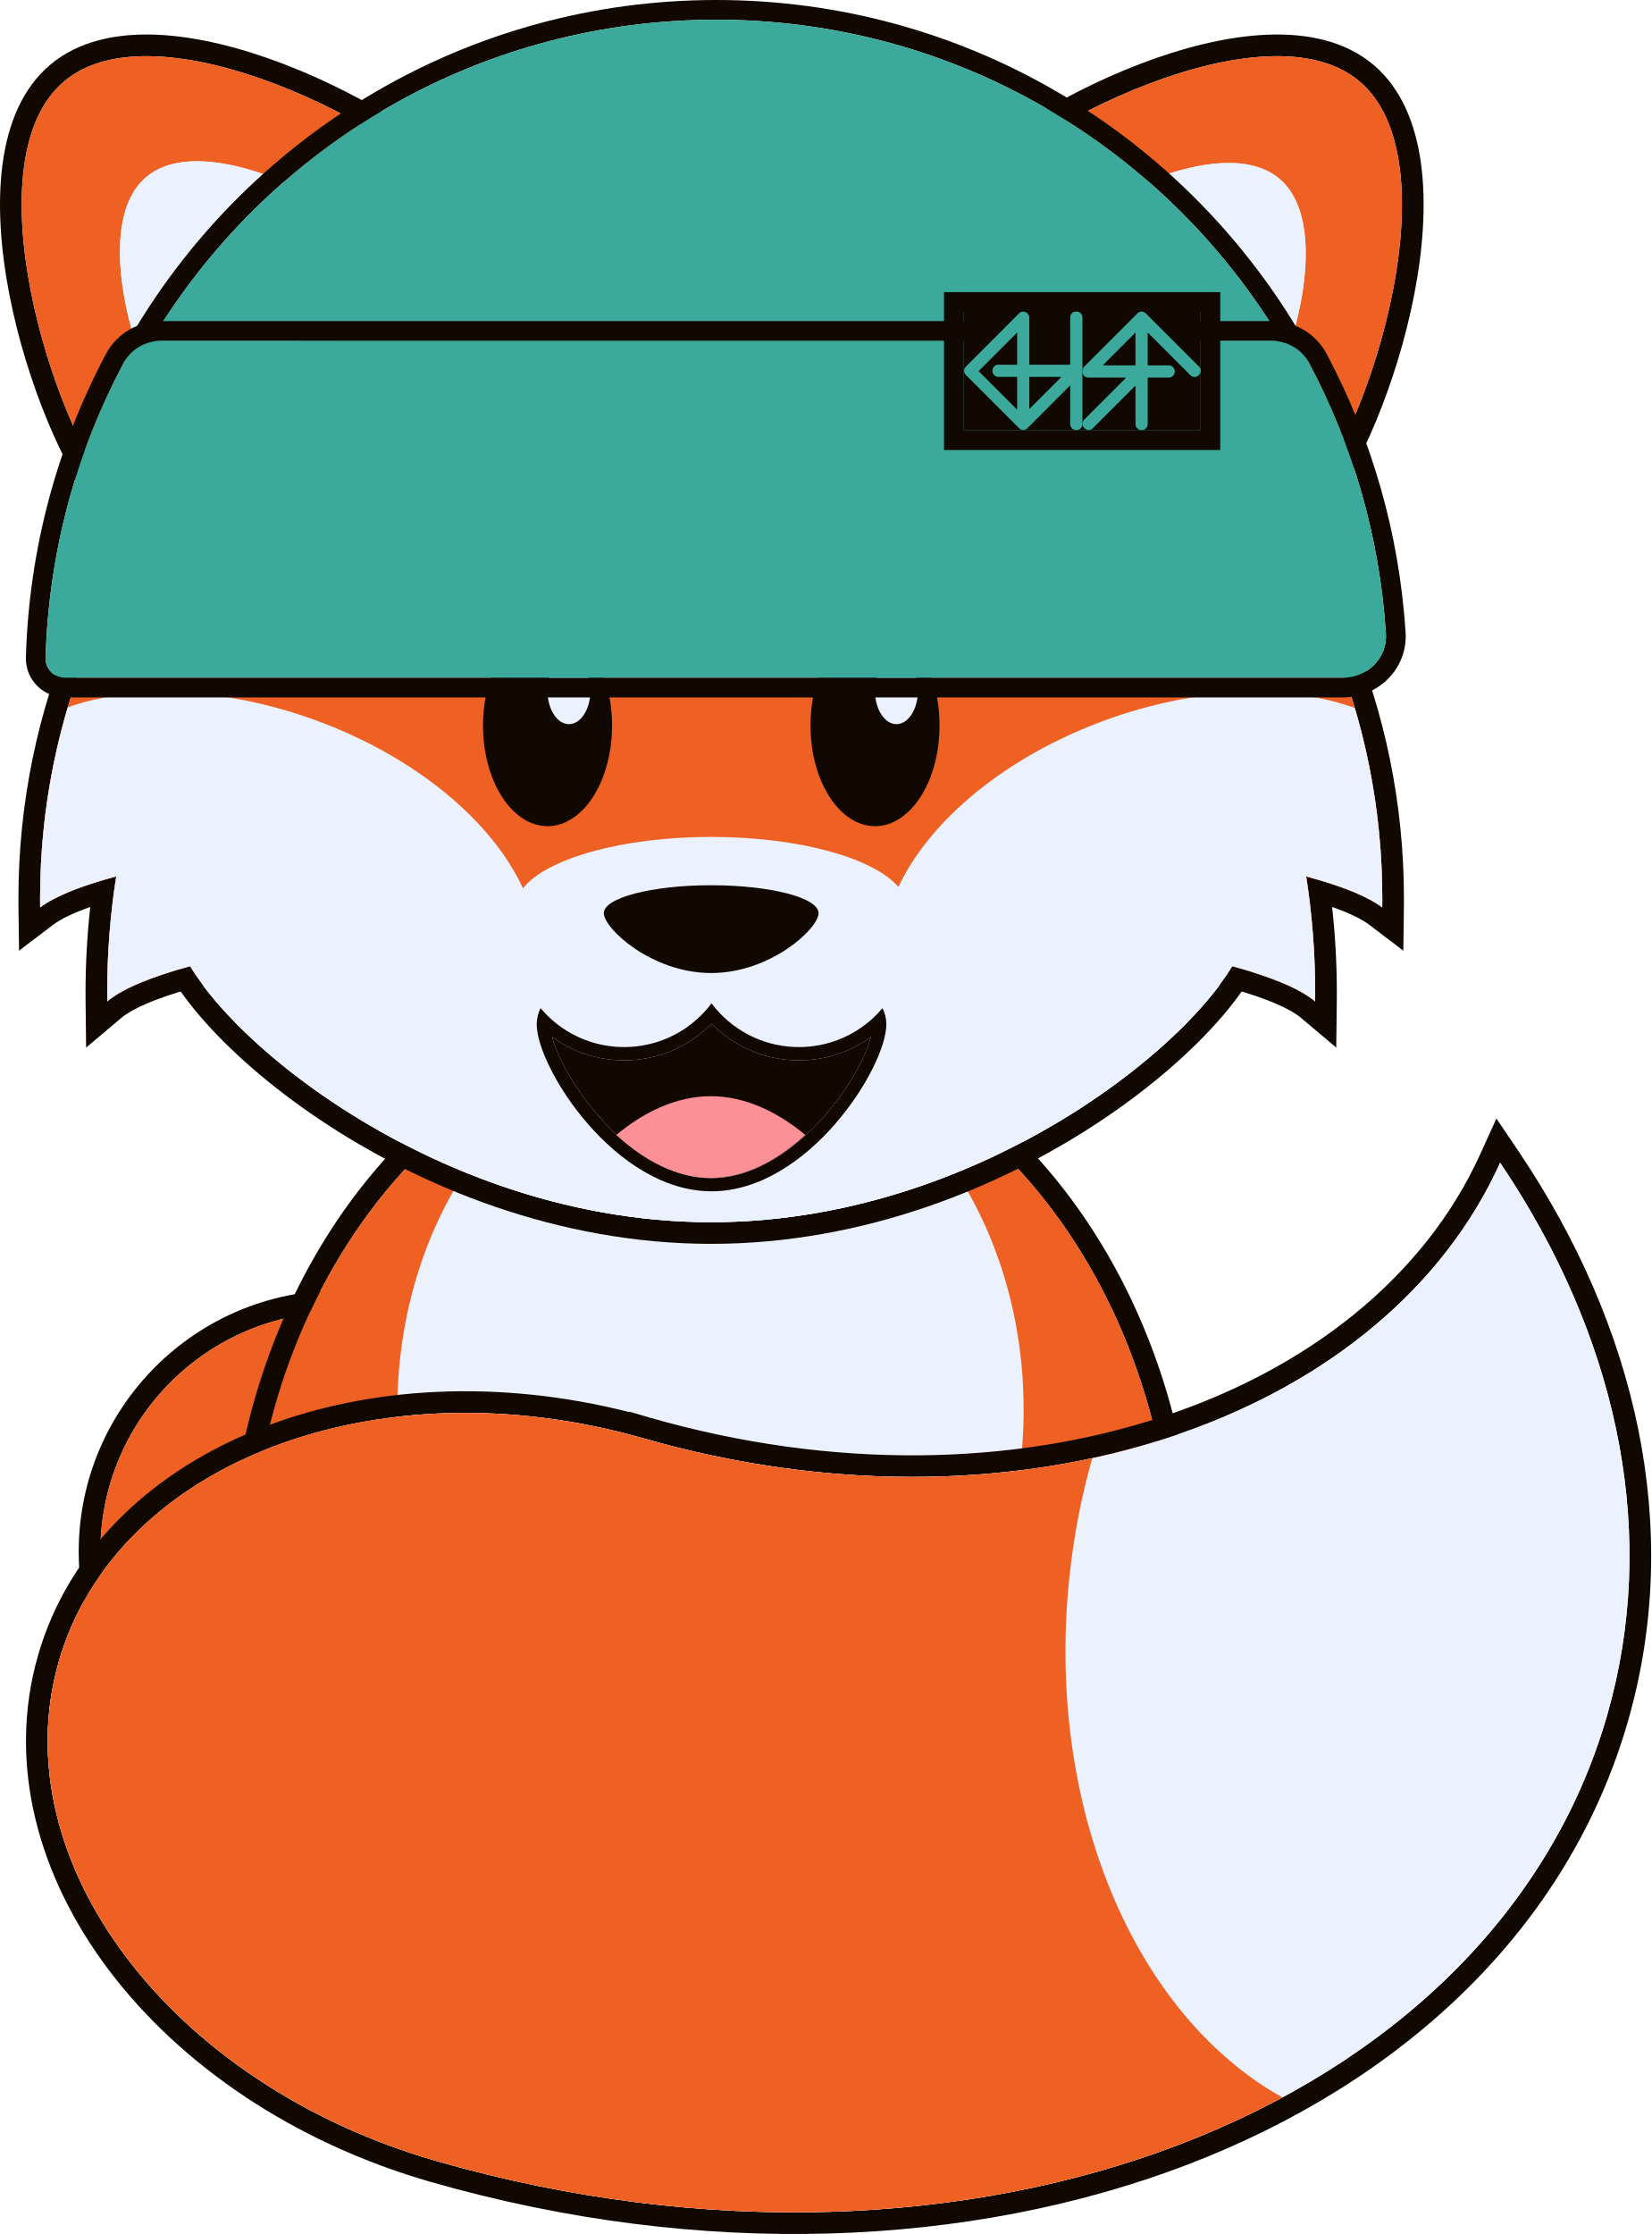
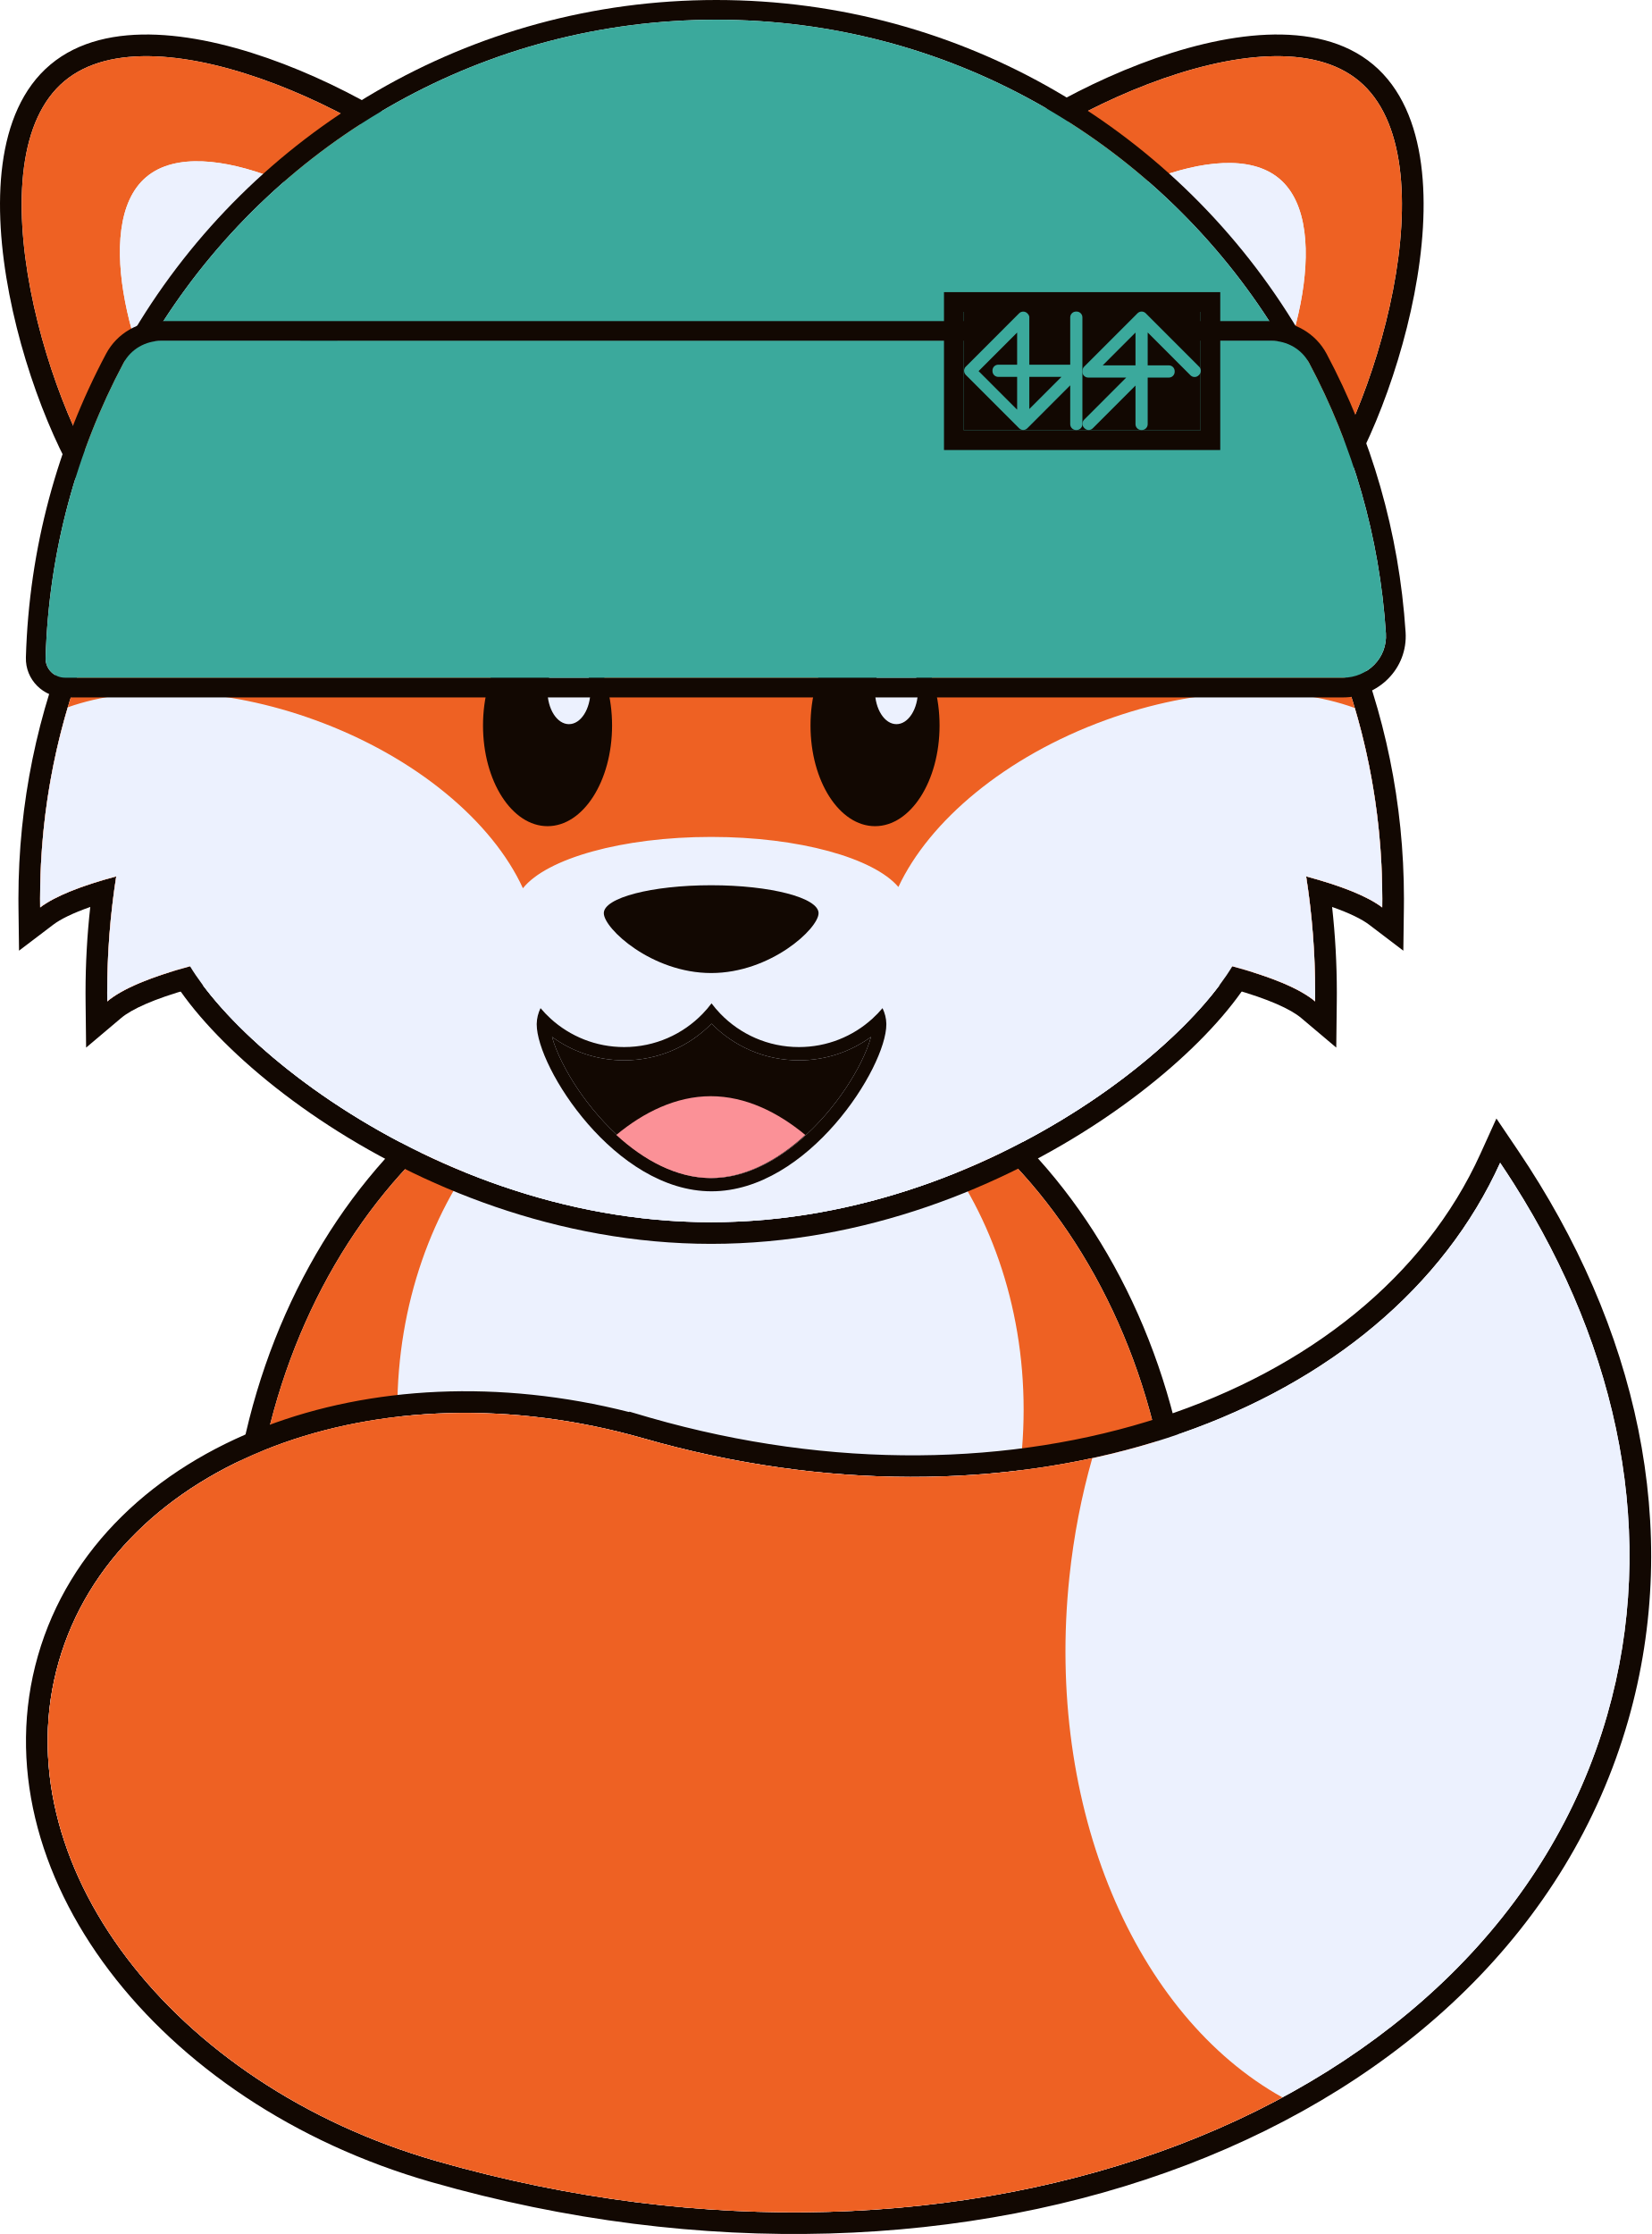
<svg xmlns="http://www.w3.org/2000/svg" width="383" height="518" viewBox="0 0 383 518" fill="none">
-   <path fill-rule="evenodd" clip-rule="evenodd" d="M78.866 304.213C48.166 304.213 23.279 329.1 23.279 359.799C23.279 390.499 48.166 415.386 78.866 415.386C109.565 415.386 134.452 390.499 134.452 359.799C134.452 329.1 109.565 304.213 78.866 304.213ZM18.254 359.799C18.254 326.325 45.391 299.188 78.866 299.188C112.34 299.188 139.477 326.325 139.477 359.799C139.477 393.274 112.34 420.41 78.866 420.41C45.391 420.41 18.254 393.274 18.254 359.799Z" fill="#120802" />
-   <path d="M23.279 359.799C23.279 329.1 48.166 304.213 78.866 304.213C109.565 304.213 134.452 329.1 134.452 359.799C134.452 390.499 109.565 415.386 78.866 415.386C48.166 415.386 23.279 390.499 23.279 359.799Z" fill="#EE6123" />
  <path fill-rule="evenodd" clip-rule="evenodd" d="M277.274 369.117C277.274 443.259 227.928 505.155 165.057 505.155C102.185 505.155 52.84 443.259 52.84 369.117C52.84 294.975 102.185 233.08 165.057 233.08C227.928 233.08 277.274 294.975 277.274 369.117ZM165.057 500.13C224.258 500.13 272.249 441.474 272.249 369.117C272.249 296.761 224.258 238.104 165.057 238.104C105.856 238.104 57.864 296.761 57.864 369.117C57.864 441.474 105.856 500.13 165.057 500.13Z" fill="#120802" />
  <path d="M272.249 369.117C272.249 441.474 224.258 500.13 165.057 500.13C105.856 500.13 57.864 441.474 57.864 369.117C57.864 296.761 105.856 238.104 165.057 238.104C224.258 238.104 272.249 296.761 272.249 369.117Z" fill="#EE6123" />
  <ellipse cx="164.766" cy="326.867" rx="72.624" ry="88.762" fill="#ECF1FE" />
-   <path fill-rule="evenodd" clip-rule="evenodd" d="M149.346 333.549L149.348 333.549C233.045 357.549 315.608 331.408 345.338 274.837C346.24 273.122 347.092 271.379 347.895 269.608C349 271.243 350.076 272.888 351.124 274.541C375.569 313.111 384.538 356.462 372.74 397.606C346.22 490.093 224.807 536.428 101.497 501.155L101.303 501.099C39.615 483.411 0.361 431.564 13.629 385.296C26.895 339.028 87.658 315.861 149.346 333.549ZM145.952 327.317L145.922 327.419C115.757 319.762 85.915 321.45 61.539 330.744C35.868 340.532 15.966 358.916 8.799 383.911C1.631 408.906 8.767 435.043 25.351 456.948C41.934 478.851 68.13 496.814 99.918 505.929L100.116 505.986C162.714 523.893 225.015 521.144 275.207 501.985C325.4 482.825 363.776 447.095 377.57 398.991C390.366 354.366 379.574 307.538 352.059 266.796L347.03 259.349L343.319 267.533C317.468 324.546 235.65 353.063 150.747 328.723C150.742 328.722 150.737 328.72 150.733 328.719L145.952 327.317Z" fill="#120802" />
-   <path d="M149.346 333.549L149.348 333.549C233.045 357.549 315.608 331.408 345.338 274.837C346.24 273.122 347.092 271.379 347.895 269.608C349 271.243 350.076 272.888 351.124 274.541C375.569 313.111 384.538 356.462 372.74 397.606C346.22 490.093 224.807 536.428 101.497 501.155L101.303 501.099C39.615 483.411 0.361 431.564 13.629 385.296C26.895 339.028 87.658 315.861 149.346 333.549Z" fill="#ECF1FE" />
+   <path fill-rule="evenodd" clip-rule="evenodd" d="M149.346 333.549L149.348 333.549C233.045 357.549 315.608 331.408 345.338 274.837C346.24 273.122 347.092 271.379 347.895 269.608C349 271.243 350.076 272.888 351.124 274.541C375.569 313.111 384.538 356.462 372.74 397.606C346.22 490.093 224.807 536.428 101.497 501.155L101.303 501.1C39.615 483.411 0.361 431.564 13.629 385.296C26.895 339.028 87.658 315.861 149.346 333.549ZM145.952 327.317L145.922 327.419C115.757 319.762 85.915 321.45 61.539 330.744C35.868 340.532 15.966 358.916 8.798 383.911C1.631 408.906 8.767 435.043 25.351 456.948C41.934 478.851 68.13 496.814 99.918 505.929L100.116 505.986C162.714 523.893 225.015 521.144 275.207 501.985C325.4 482.825 363.776 447.095 377.57 398.991C390.366 354.366 379.574 307.538 352.059 266.796L347.03 259.349L343.319 267.533C317.468 324.546 235.65 353.063 150.747 328.723C150.742 328.722 150.737 328.72 150.733 328.719L145.952 327.317Z" fill="#120802" />
+   <path d="M149.346 333.549L149.348 333.549C233.045 357.549 315.608 331.408 345.338 274.837C346.24 273.122 347.092 271.379 347.895 269.608C349 271.243 350.076 272.888 351.124 274.541C375.569 313.111 384.538 356.462 372.74 397.606C346.22 490.093 224.807 536.428 101.497 501.155L101.303 501.1C39.615 483.411 0.361 431.564 13.629 385.296C26.895 339.028 87.658 315.861 149.346 333.549Z" fill="#ECF1FE" />
  <path d="M297.412 486.335C263.421 467.412 242.362 419.315 247.998 365.69C249.005 356.107 250.81 346.875 253.306 338.107C221.671 344.934 185.616 343.949 149.348 333.549L149.347 333.549L149.346 333.549C87.658 315.861 26.895 339.029 13.628 385.296C0.361 431.564 39.614 483.411 101.303 501.1L101.461 501.145C173.642 521.802 245.177 514.495 297.412 486.335Z" fill="#EE6123" />
  <path fill-rule="evenodd" clip-rule="evenodd" d="M36.141 13.071C27.483 12.708 20.144 14.443 14.921 18.826C9.698 23.209 6.714 30.135 5.568 38.725C4.425 47.298 5.156 57.25 7.092 67.263C9.026 77.26 12.139 87.204 15.672 95.72C19.222 104.275 23.13 111.227 26.582 115.342C33.334 123.388 43.932 127.163 55.883 126.487C67.835 125.812 80.97 120.674 92.361 111.115C103.752 101.557 111.093 89.515 113.833 77.862C116.574 66.209 114.696 55.116 107.945 47.071C104.492 42.956 98.325 37.9 90.516 32.918C82.743 27.96 73.49 23.168 63.981 19.528C54.456 15.882 44.783 13.434 36.141 13.071ZM93.218 28.682C101.221 33.788 107.871 39.165 111.794 43.841C119.795 53.376 121.737 66.204 118.724 79.012C115.712 91.819 107.73 104.778 95.591 114.965C83.451 125.151 69.303 130.762 56.167 131.504C43.03 132.246 30.735 128.107 22.733 118.572C18.81 113.896 14.669 106.414 11.031 97.645C7.376 88.838 4.161 78.569 2.159 68.217C0.161 57.883 -0.651 47.352 0.588 38.06C1.825 28.786 5.149 20.466 11.691 14.977C18.233 9.488 27.003 7.659 36.352 8.051C45.717 8.444 55.947 11.072 65.778 14.835C75.624 18.604 85.179 23.554 93.218 28.682Z" fill="#120802" />
  <path d="M14.921 18.826C20.144 14.443 27.483 12.708 36.141 13.071C44.783 13.434 54.456 15.882 63.981 19.528C73.49 23.168 82.743 27.96 90.516 32.918C98.325 37.9 104.492 42.956 107.945 47.071C114.696 55.116 116.574 66.209 113.833 77.862C111.093 89.515 103.752 101.557 92.361 111.115C80.97 120.674 67.835 125.812 55.883 126.487C43.932 127.163 33.334 123.388 26.582 115.342C23.13 111.227 19.222 104.275 15.672 95.72C12.139 87.204 9.026 77.26 7.092 67.263C5.156 57.25 4.425 47.298 5.568 38.725C6.714 30.135 9.698 23.209 14.921 18.826Z" fill="#EE6123" />
  <path d="M88.901 57.272C97.296 67.277 93.247 84.495 79.857 95.731C66.467 106.967 48.806 107.964 40.411 97.96C32.017 87.955 20.562 52.259 33.952 41.023C47.342 29.788 80.506 47.267 88.901 57.272Z" fill="#ECF1FE" />
  <path d="M88.901 57.272C97.296 67.277 93.247 84.495 79.857 95.731C66.467 106.967 48.806 107.964 40.411 97.96C32.017 87.955 20.562 52.259 33.952 41.023C47.342 29.788 80.506 47.267 88.901 57.272Z" fill="#ECF1FE" />
  <path fill-rule="evenodd" clip-rule="evenodd" d="M239.632 32.918C231.823 37.9 225.655 42.956 222.203 47.071C215.451 55.116 213.574 66.209 216.314 77.862C219.055 89.515 226.396 101.557 237.787 111.115C249.178 120.674 262.312 125.812 274.264 126.487C286.216 127.163 296.814 123.388 303.565 115.342C307.018 111.227 310.926 104.275 314.476 95.72C318.009 87.204 321.122 77.26 323.055 67.263C324.992 57.25 325.723 47.298 324.579 38.725C323.434 30.135 320.45 23.209 315.227 18.826C310.004 14.443 302.665 12.708 294.007 13.071C285.365 13.434 275.691 15.882 266.166 19.528C256.657 23.168 247.405 27.96 239.632 32.918ZM293.796 8.051C303.144 7.659 311.915 9.488 318.457 14.977C324.999 20.466 328.323 28.786 329.56 38.06C330.799 47.352 329.987 57.883 327.988 68.217C325.986 78.569 322.771 88.838 319.117 97.645C315.478 106.414 311.338 113.896 307.414 118.572C299.413 128.107 287.117 132.246 273.981 131.504C260.845 130.762 246.697 125.151 234.557 114.965C222.417 104.778 214.435 91.819 211.423 79.012C208.411 66.204 210.352 53.376 218.353 43.841C222.277 39.165 228.926 33.788 236.93 28.682C244.969 23.554 254.523 18.604 264.37 14.835C274.2 11.072 284.431 8.444 293.796 8.051Z" fill="#120802" />
  <path d="M222.203 47.071C225.655 42.956 231.823 37.9 239.632 32.918C247.405 27.96 256.657 23.168 266.166 19.528C275.691 15.882 285.365 13.434 294.007 13.071C302.665 12.708 310.004 14.443 315.227 18.826C320.45 23.209 323.434 30.135 324.579 38.725C325.723 47.298 324.992 57.25 323.055 67.263C321.122 77.26 318.009 87.204 314.476 95.72C310.926 104.275 307.018 111.227 303.565 115.342C296.814 123.388 286.216 127.163 274.264 126.487C262.312 125.812 249.178 120.674 237.787 111.115C226.396 101.557 219.055 89.515 216.314 77.862C213.574 66.209 215.451 55.116 222.203 47.071Z" fill="#EE6123" />
  <path d="M290.212 98.359C281.817 108.363 264.156 107.365 250.766 96.13C237.376 84.894 233.327 67.675 241.722 57.671C250.117 47.666 283.281 30.186 296.671 41.422C310.061 52.658 298.606 88.354 290.212 98.359Z" fill="#ECF1FE" />
  <path d="M290.212 98.359C281.817 108.363 264.156 107.365 250.766 96.13C237.376 84.894 233.327 67.675 241.722 57.671C250.117 47.666 283.281 30.186 296.671 41.422C310.061 52.658 298.606 88.354 290.212 98.359Z" fill="#ECF1FE" />
  <path fill-rule="evenodd" clip-rule="evenodd" d="M255.769 259.561C232.625 275.09 200.54 288.415 164.93 288.415C129.32 288.415 97.235 275.09 74.091 259.561C62.51 251.79 53.035 243.379 46.394 235.637C43.077 231.769 40.394 227.984 38.516 224.452C36.685 221.006 35.399 217.393 35.399 213.978C35.399 206.731 40.955 201.167 47.577 197.097C54.481 192.852 64.138 189.212 75.626 186.225C98.678 180.231 130.249 176.582 164.93 176.582C199.611 176.582 231.182 180.231 254.234 186.225C265.722 189.212 275.379 192.852 282.283 197.097C288.905 201.167 294.461 206.731 294.461 213.978C294.461 217.393 293.175 221.006 291.343 224.452C289.466 227.984 286.783 231.769 283.466 235.637C276.825 243.379 267.35 251.79 255.769 259.561ZM164.93 283.39C233.693 283.39 289.436 231.856 289.436 213.978C289.436 196.099 233.693 181.606 164.93 181.606C96.167 181.606 40.424 196.099 40.424 213.978C40.424 231.856 96.167 283.39 164.93 283.39Z" fill="#120802" />
  <path d="M289.436 213.978C289.436 231.856 233.693 283.39 164.93 283.39C96.167 283.39 40.424 231.856 40.424 213.978C40.424 196.099 96.167 181.606 164.93 181.606C233.693 181.606 289.436 196.099 289.436 213.978Z" fill="#ECF1FE" />
-   <path fill-rule="evenodd" clip-rule="evenodd" d="M325.446 220.435L317.51 214.406C315.83 213.129 312.994 211.728 308.926 210.297C309.651 216.808 310.024 223.439 310.024 230.164C310.024 230.861 310.02 231.556 310.012 232.251L309.89 242.906L301.747 236.033C299.341 234.003 294.181 231.627 285.927 229.307C277.875 227.043 267.504 224.996 255.276 223.276C230.835 219.838 199.349 217.757 164.93 217.757C130.511 217.757 99.025 219.838 74.584 223.276C62.355 224.996 51.984 227.043 43.933 229.307C35.679 231.627 30.518 234.003 28.113 236.033L19.97 242.906L19.848 232.251C19.84 231.557 19.836 230.861 19.836 230.164C19.836 223.439 20.209 216.808 20.934 210.297C16.866 211.728 14.03 213.129 12.35 214.406L4.413 220.435L4.286 210.469C4.277 209.772 4.272 209.074 4.272 208.375C4.272 119.646 76.201 47.718 164.93 47.718C253.659 47.718 325.587 119.646 325.587 208.375C325.587 209.074 325.583 209.772 325.574 210.469L325.446 220.435ZM21.64 204.761C23.291 204.232 25.065 203.715 26.954 203.208C26.671 205.006 26.416 206.815 26.19 208.634C25.478 214.346 25.046 220.157 24.908 226.05C24.877 227.417 24.86 228.788 24.86 230.164C24.86 230.841 24.864 231.518 24.872 232.194C25.687 231.506 26.672 230.829 27.821 230.164C28.46 229.794 29.15 229.427 29.889 229.064C49.257 219.559 102.403 212.733 164.93 212.733C227.457 212.733 280.602 219.559 299.971 229.064C300.71 229.427 301.4 229.794 302.039 230.164C303.188 230.829 304.173 231.506 304.988 232.194C304.996 231.518 304.999 230.841 304.999 230.164C304.999 228.788 304.983 227.417 304.951 226.049C304.814 220.157 304.381 214.346 303.67 208.634C303.444 206.815 303.189 205.006 302.906 203.208C304.795 203.715 306.568 204.232 308.22 204.761C311.015 205.654 313.462 206.578 315.536 207.528C316.148 207.808 316.727 208.09 317.273 208.375C318.55 209.04 319.645 209.717 320.55 210.405C320.558 209.729 320.563 209.053 320.563 208.375C320.563 207.052 320.546 205.732 320.513 204.416C318.413 120.292 249.56 52.742 164.93 52.742C80.3 52.742 11.447 120.292 9.346 204.416C9.314 205.732 9.297 207.052 9.297 208.375C9.297 209.053 9.301 209.729 9.31 210.405C10.215 209.717 11.31 209.04 12.587 208.375C13.133 208.09 13.712 207.808 14.324 207.528C16.398 206.578 18.845 205.654 21.64 204.761Z" fill="#120802" />
-   <path d="M21.64 204.761C23.291 204.232 25.065 203.715 26.954 203.208C26.671 205.006 26.416 206.815 26.19 208.634C25.478 214.346 25.046 220.157 24.908 226.05C24.877 227.417 24.86 228.788 24.86 230.164C24.86 230.841 24.864 231.518 24.872 232.194C25.687 231.506 26.672 230.829 27.821 230.164C28.46 229.794 29.15 229.427 29.889 229.064C49.257 219.559 102.403 212.733 164.93 212.733C227.457 212.733 280.602 219.559 299.971 229.064C300.71 229.427 301.4 229.794 302.039 230.164C303.188 230.829 304.173 231.506 304.988 232.194C304.996 231.518 304.999 230.841 304.999 230.164C304.999 228.788 304.983 227.417 304.951 226.049C304.814 220.157 304.381 214.346 303.67 208.634C303.444 206.815 303.189 205.006 302.906 203.208C304.795 203.715 306.568 204.232 308.22 204.761C311.015 205.654 313.462 206.578 315.536 207.528C316.148 207.808 316.727 208.09 317.273 208.375C318.55 209.04 319.645 209.717 320.55 210.405C320.558 209.729 320.563 209.053 320.563 208.375C320.563 207.052 320.546 205.732 320.513 204.416C318.413 120.292 249.56 52.742 164.93 52.742C80.3 52.742 11.447 120.292 9.346 204.416C9.314 205.732 9.297 207.052 9.297 208.375C9.297 209.053 9.301 209.729 9.31 210.405C10.215 209.717 11.31 209.04 12.587 208.375C13.133 208.09 13.712 207.808 14.324 207.528C16.398 206.578 18.845 205.654 21.64 204.761Z" fill="#EE6123" />
+   <path fill-rule="evenodd" clip-rule="evenodd" d="M325.446 220.435L317.51 214.406C315.83 213.129 312.994 211.728 308.926 210.297C309.651 216.808 310.024 223.439 310.024 230.164C310.024 230.861 310.02 231.556 310.012 232.251L309.89 242.906L301.747 236.033C299.341 234.003 294.181 231.627 285.927 229.307C277.875 227.043 267.504 224.996 255.276 223.276C230.835 219.838 199.349 217.757 164.93 217.757C130.511 217.757 99.025 219.838 74.584 223.276C62.355 224.996 51.984 227.043 43.933 229.307C35.679 231.627 30.518 234.003 28.113 236.033L19.97 242.906L19.848 232.251C19.84 231.557 19.836 230.861 19.836 230.164C19.836 223.439 20.209 216.808 20.934 210.297C16.866 211.728 14.03 213.129 12.35 214.406L4.413 220.435L4.286 210.469C4.277 209.772 4.272 209.074 4.272 208.375C4.272 119.646 76.201 47.718 164.93 47.718C253.659 47.718 325.587 119.646 325.587 208.375C325.587 209.074 325.583 209.772 325.574 210.469L325.446 220.435ZM21.64 204.761C23.291 204.232 25.065 203.715 26.954 203.208C26.671 205.006 26.416 206.815 26.19 208.634C25.478 214.346 25.046 220.157 24.908 226.05C24.877 227.417 24.86 228.788 24.86 230.164C24.86 230.841 24.864 231.518 24.872 232.194C25.687 231.506 26.672 230.829 27.821 230.164C28.46 229.794 29.15 229.427 29.889 229.064C49.257 219.559 102.403 212.733 164.93 212.733C227.457 212.733 280.602 219.559 299.971 229.064C300.71 229.427 301.4 229.794 302.039 230.164C303.188 230.829 304.173 231.506 304.988 232.194C304.996 231.518 304.999 230.841 304.999 230.164C304.999 228.788 304.983 227.417 304.952 226.049C304.814 220.157 304.381 214.346 303.67 208.634C303.444 206.815 303.189 205.006 302.906 203.208C304.795 203.715 306.568 204.232 308.22 204.761C311.015 205.654 313.462 206.578 315.536 207.528C316.148 207.808 316.727 208.09 317.273 208.375C318.55 209.04 319.645 209.717 320.55 210.405C320.558 209.729 320.563 209.053 320.563 208.375C320.563 207.052 320.546 205.732 320.513 204.416C318.413 120.292 249.56 52.742 164.93 52.742C80.3 52.742 11.447 120.292 9.346 204.416C9.314 205.732 9.297 207.052 9.297 208.375C9.297 209.053 9.301 209.729 9.31 210.405C10.215 209.717 11.31 209.04 12.587 208.375C13.133 208.09 13.712 207.808 14.324 207.528C16.398 206.578 18.845 205.654 21.64 204.761Z" fill="#120802" />
+   <path d="M21.64 204.761C23.291 204.232 25.065 203.715 26.954 203.208C26.671 205.006 26.416 206.815 26.19 208.634C25.478 214.346 25.046 220.157 24.908 226.05C24.877 227.417 24.86 228.788 24.86 230.164C24.86 230.841 24.864 231.518 24.872 232.194C25.687 231.506 26.672 230.829 27.821 230.164C28.46 229.794 29.15 229.427 29.889 229.064C49.257 219.559 102.403 212.733 164.93 212.733C227.457 212.733 280.602 219.559 299.971 229.064C300.71 229.427 301.4 229.794 302.039 230.164C303.188 230.829 304.173 231.506 304.988 232.194C304.996 231.518 304.999 230.841 304.999 230.164C304.999 228.788 304.983 227.417 304.952 226.049C304.814 220.157 304.381 214.346 303.67 208.634C303.444 206.815 303.189 205.006 302.906 203.208C304.795 203.715 306.568 204.232 308.22 204.761C311.015 205.654 313.462 206.578 315.536 207.528C316.148 207.808 316.727 208.09 317.273 208.375C318.55 209.04 319.645 209.717 320.55 210.405C320.558 209.729 320.563 209.053 320.563 208.375C320.563 207.052 320.546 205.732 320.513 204.416C318.413 120.292 249.56 52.742 164.93 52.742C80.3 52.742 11.447 120.292 9.346 204.416C9.314 205.732 9.297 207.052 9.297 208.375C9.297 209.053 9.301 209.729 9.31 210.405C10.215 209.717 11.31 209.04 12.587 208.375C13.133 208.09 13.712 207.808 14.324 207.528C16.398 206.578 18.845 205.654 21.64 204.761Z" fill="#EE6123" />
  <path fill-rule="evenodd" clip-rule="evenodd" d="M73.102 166.973C96.496 175.488 114.2 190.535 121.27 205.96C126.751 199.085 144.223 194.057 164.93 194.057C185.339 194.057 202.605 198.941 208.345 205.664C215.508 190.345 233.132 175.439 256.373 166.98C277.749 159.2 298.991 158.652 314.193 164.163C318.338 178.177 320.563 193.016 320.563 208.375C320.563 209.053 320.558 209.729 320.55 210.405C317.168 207.836 311.135 205.414 302.906 203.208C304.282 211.964 304.999 220.971 304.999 230.164C304.999 230.841 304.996 231.518 304.988 232.194C301.506 229.255 294.901 226.508 285.787 224.058C272.346 246.213 223.334 283.39 164.93 283.39C106.526 283.39 57.514 246.213 44.073 224.058C34.959 226.508 28.354 229.255 24.872 232.194C24.864 231.518 24.86 230.842 24.86 230.164C24.86 220.971 25.578 211.964 26.954 203.208C18.725 205.414 12.692 207.836 9.31 210.405C9.301 209.73 9.297 209.053 9.297 208.375C9.297 192.957 11.539 178.063 15.715 164C30.886 158.655 51.928 159.266 73.102 166.973Z" fill="#ECF1FE" />
  <path d="M189.831 211.737C189.831 215.312 178.683 225.619 164.93 225.619C151.177 225.619 140.029 215.312 140.029 211.737C140.029 208.161 151.177 205.262 164.93 205.262C178.683 205.262 189.831 208.161 189.831 211.737Z" fill="#120802" />
  <ellipse cx="126.979" cy="168.222" rx="14.965" ry="23.345" fill="#120802" />
  <ellipse cx="131.944" cy="160.129" rx="4.988" ry="7.782" fill="#ECF1FE" />
  <ellipse cx="202.928" cy="168.222" rx="14.965" ry="23.345" fill="#120802" />
  <ellipse cx="207.893" cy="160.129" rx="4.988" ry="7.782" fill="#ECF1FE" />
  <path d="M107.657 122.466L111.458 121.226C121.404 117.983 132.114 117.926 142.094 121.061L146.565 122.466" stroke="#120802" stroke-width="5" />
  <path d="M183.606 122.466L187.407 121.226C197.353 117.983 208.063 117.926 218.043 121.061L222.514 122.466" stroke="#120802" stroke-width="5" />
  <path fill-rule="evenodd" clip-rule="evenodd" d="M201.997 240.421C197.307 243.839 191.528 245.859 185.279 245.859C177.34 245.859 170.161 242.6 165.009 237.356C159.857 242.6 152.679 245.859 144.74 245.859C138.49 245.859 132.711 243.839 128.021 240.421C128.47 242.063 129.25 244.092 130.405 246.4C132.339 250.261 135.162 254.573 138.663 258.596C145.757 266.747 155.118 273.153 165.009 273.153C174.9 273.153 184.261 266.747 191.355 258.596C194.856 254.573 197.679 250.261 199.612 246.4C200.768 244.093 201.548 242.063 201.997 240.421ZM202.304 236.212C197.805 240.295 191.833 242.784 185.279 242.784C178.121 242.784 171.656 239.815 167.048 235.043C166.321 234.289 165.64 233.49 165.009 232.651C164.379 233.49 163.698 234.289 162.97 235.043C158.362 239.815 151.898 242.784 144.74 242.784C138.186 242.784 132.213 240.295 127.714 236.211C126.874 235.448 126.085 234.629 125.353 233.76C124.799 234.922 124.497 236.125 124.472 237.358C124.471 237.413 124.47 237.469 124.47 237.524C124.47 247.493 142.62 276.228 165.009 276.228C187.398 276.228 205.548 247.493 205.548 237.524C205.548 237.469 205.547 237.414 205.546 237.358C205.521 236.126 205.219 234.923 204.665 233.761C203.933 234.63 203.144 235.448 202.304 236.212Z" fill="#120802" />
  <path d="M185.279 245.859C191.528 245.859 197.307 243.839 201.997 240.421C201.548 242.063 200.768 244.093 199.612 246.4C197.679 250.261 194.856 254.573 191.355 258.596C184.261 266.747 174.9 273.153 165.009 273.153C155.118 273.153 145.757 266.747 138.663 258.596C135.162 254.573 132.339 250.261 130.405 246.4C129.25 244.092 128.47 242.063 128.021 240.421C132.711 243.839 138.49 245.859 144.74 245.859C152.679 245.859 159.857 242.6 165.009 237.356C170.161 242.6 177.34 245.859 185.279 245.859Z" fill="#120802" />
  <path d="M186.755 263.161C180.435 257.914 172.912 254.177 164.837 254.177C156.763 254.177 149.24 257.914 142.92 263.161C149.283 269.016 156.889 273.153 164.837 273.153C172.786 273.153 180.392 269.016 186.755 263.161Z" fill="#FB9197" />
  <path fill-rule="evenodd" clip-rule="evenodd" d="M26.988 83.596L31.118 76.679C58.539 30.765 108.735 0 166.121 0C223.508 0 273.704 30.765 301.124 76.679L305.255 83.596H26.988ZM297.199 79.024C296.278 77.482 295.331 75.957 294.357 74.451C267.19 32.404 219.906 4.572 166.121 4.572C112.337 4.572 65.053 32.404 37.885 74.451C36.912 75.957 35.965 77.482 35.044 79.024H297.199Z" fill="#120802" />
  <path d="M294.357 74.451C295.331 75.957 296.278 77.482 297.199 79.024H35.044C35.965 77.482 36.912 75.957 37.885 74.451C65.053 32.404 112.337 4.572 166.121 4.572C219.906 4.572 267.19 32.404 294.357 74.451Z" fill="#3BA99C" />
  <path fill-rule="evenodd" clip-rule="evenodd" d="M6.004 152.434C6.736 127.052 13.375 103.142 24.596 82.038C27.152 77.232 32.162 74.453 37.409 74.453H294.838C300.086 74.453 305.096 77.232 307.651 82.038C318.006 101.512 324.459 123.376 325.969 146.582C326.522 155.074 319.583 161.71 311.474 161.71L15.081 161.71C10.066 161.71 5.854 157.62 6.004 152.434ZM28.633 84.185C30.35 80.957 33.753 79.025 37.409 79.025H294.838C298.494 79.025 301.898 80.957 303.614 84.185C313.671 103.099 319.939 124.335 321.406 146.879C321.775 152.537 317.143 157.138 311.474 157.138L15.081 157.138C12.556 157.138 10.502 155.09 10.574 152.565C11.286 127.905 17.735 104.682 28.633 84.185Z" fill="#120802" />
  <path d="M37.409 79.025C33.753 79.025 30.35 80.957 28.633 84.185C17.735 104.682 11.286 127.905 10.574 152.565C10.502 155.09 12.556 157.138 15.081 157.138L311.474 157.138C317.143 157.138 321.775 152.537 321.406 146.879C319.939 124.335 313.671 103.099 303.614 84.185C301.898 80.957 298.494 79.025 294.838 79.025H37.409Z" fill="#3BA99C" />
  <path fill-rule="evenodd" clip-rule="evenodd" d="M218.917 67.739H282.987V104.347H218.917V67.739ZM223.49 72.312V99.774H278.415V72.312H223.49Z" fill="#120802" />
  <path d="M223.49 72.312H278.415V99.774H223.49V72.312Z" fill="#120802" />
  <path fill-rule="evenodd" clip-rule="evenodd" d="M266.158 84.718V77.091L276.081 87.021C276.607 87.547 277.459 87.547 277.985 87.021L278.08 86.925C278.606 86.399 278.606 85.546 278.08 85.02L265.705 72.637C265.245 72.177 264.535 72.12 264.013 72.465C263.938 72.514 263.867 72.572 263.801 72.637L263.706 72.733L263.704 72.735L251.426 85.02C251.223 85.224 251.098 85.478 251.052 85.742C251.027 85.846 251.013 85.954 251.013 86.065V86.2C251.013 86.944 251.616 87.547 252.359 87.547H261.182L251.427 97.308C250.901 97.834 250.901 98.687 251.427 99.213L251.522 99.308C252.048 99.834 252.9 99.834 253.426 99.308L263.331 89.397V98.357C263.331 99.101 263.934 99.704 264.677 99.704H264.812C265.555 99.704 266.158 99.101 266.158 98.357V87.547H271.072C271.815 87.547 272.418 86.944 272.418 86.2V86.065C272.418 85.321 271.815 84.718 271.072 84.718H266.158ZM255.727 84.718H263.331V77.109L255.727 84.718Z" fill="#3BA99C" />
  <path fill-rule="evenodd" clip-rule="evenodd" d="M248.193 73.589C248.193 72.846 248.796 72.243 249.539 72.243H249.674C250.417 72.243 251.019 72.846 251.019 73.589V86.478L251.04 86.5L251.019 86.521V98.358C251.019 99.102 250.417 99.704 249.674 99.704H249.539C248.796 99.704 248.193 99.102 248.193 98.358V89.348L238.245 99.3C237.72 99.825 236.868 99.825 236.342 99.3L223.973 86.925C223.907 86.86 223.85 86.789 223.801 86.714C223.652 86.489 223.578 86.23 223.579 85.97C223.579 85.885 223.587 85.8 223.604 85.716C223.653 85.462 223.776 85.219 223.973 85.022L236.342 72.647C236.868 72.122 237.72 72.122 238.245 72.647L238.341 72.743C238.533 72.936 238.656 73.172 238.707 73.421V84.56H248.193V73.589ZM235.881 84.56H231.508C230.765 84.56 230.162 85.163 230.162 85.906V86.041C230.162 86.784 230.765 87.387 231.508 87.387H235.881V94.988L226.944 86.047L235.881 77.107V84.56ZM238.707 94.84V87.387H246.157L238.707 94.84Z" fill="#3BA99C" />
</svg>
